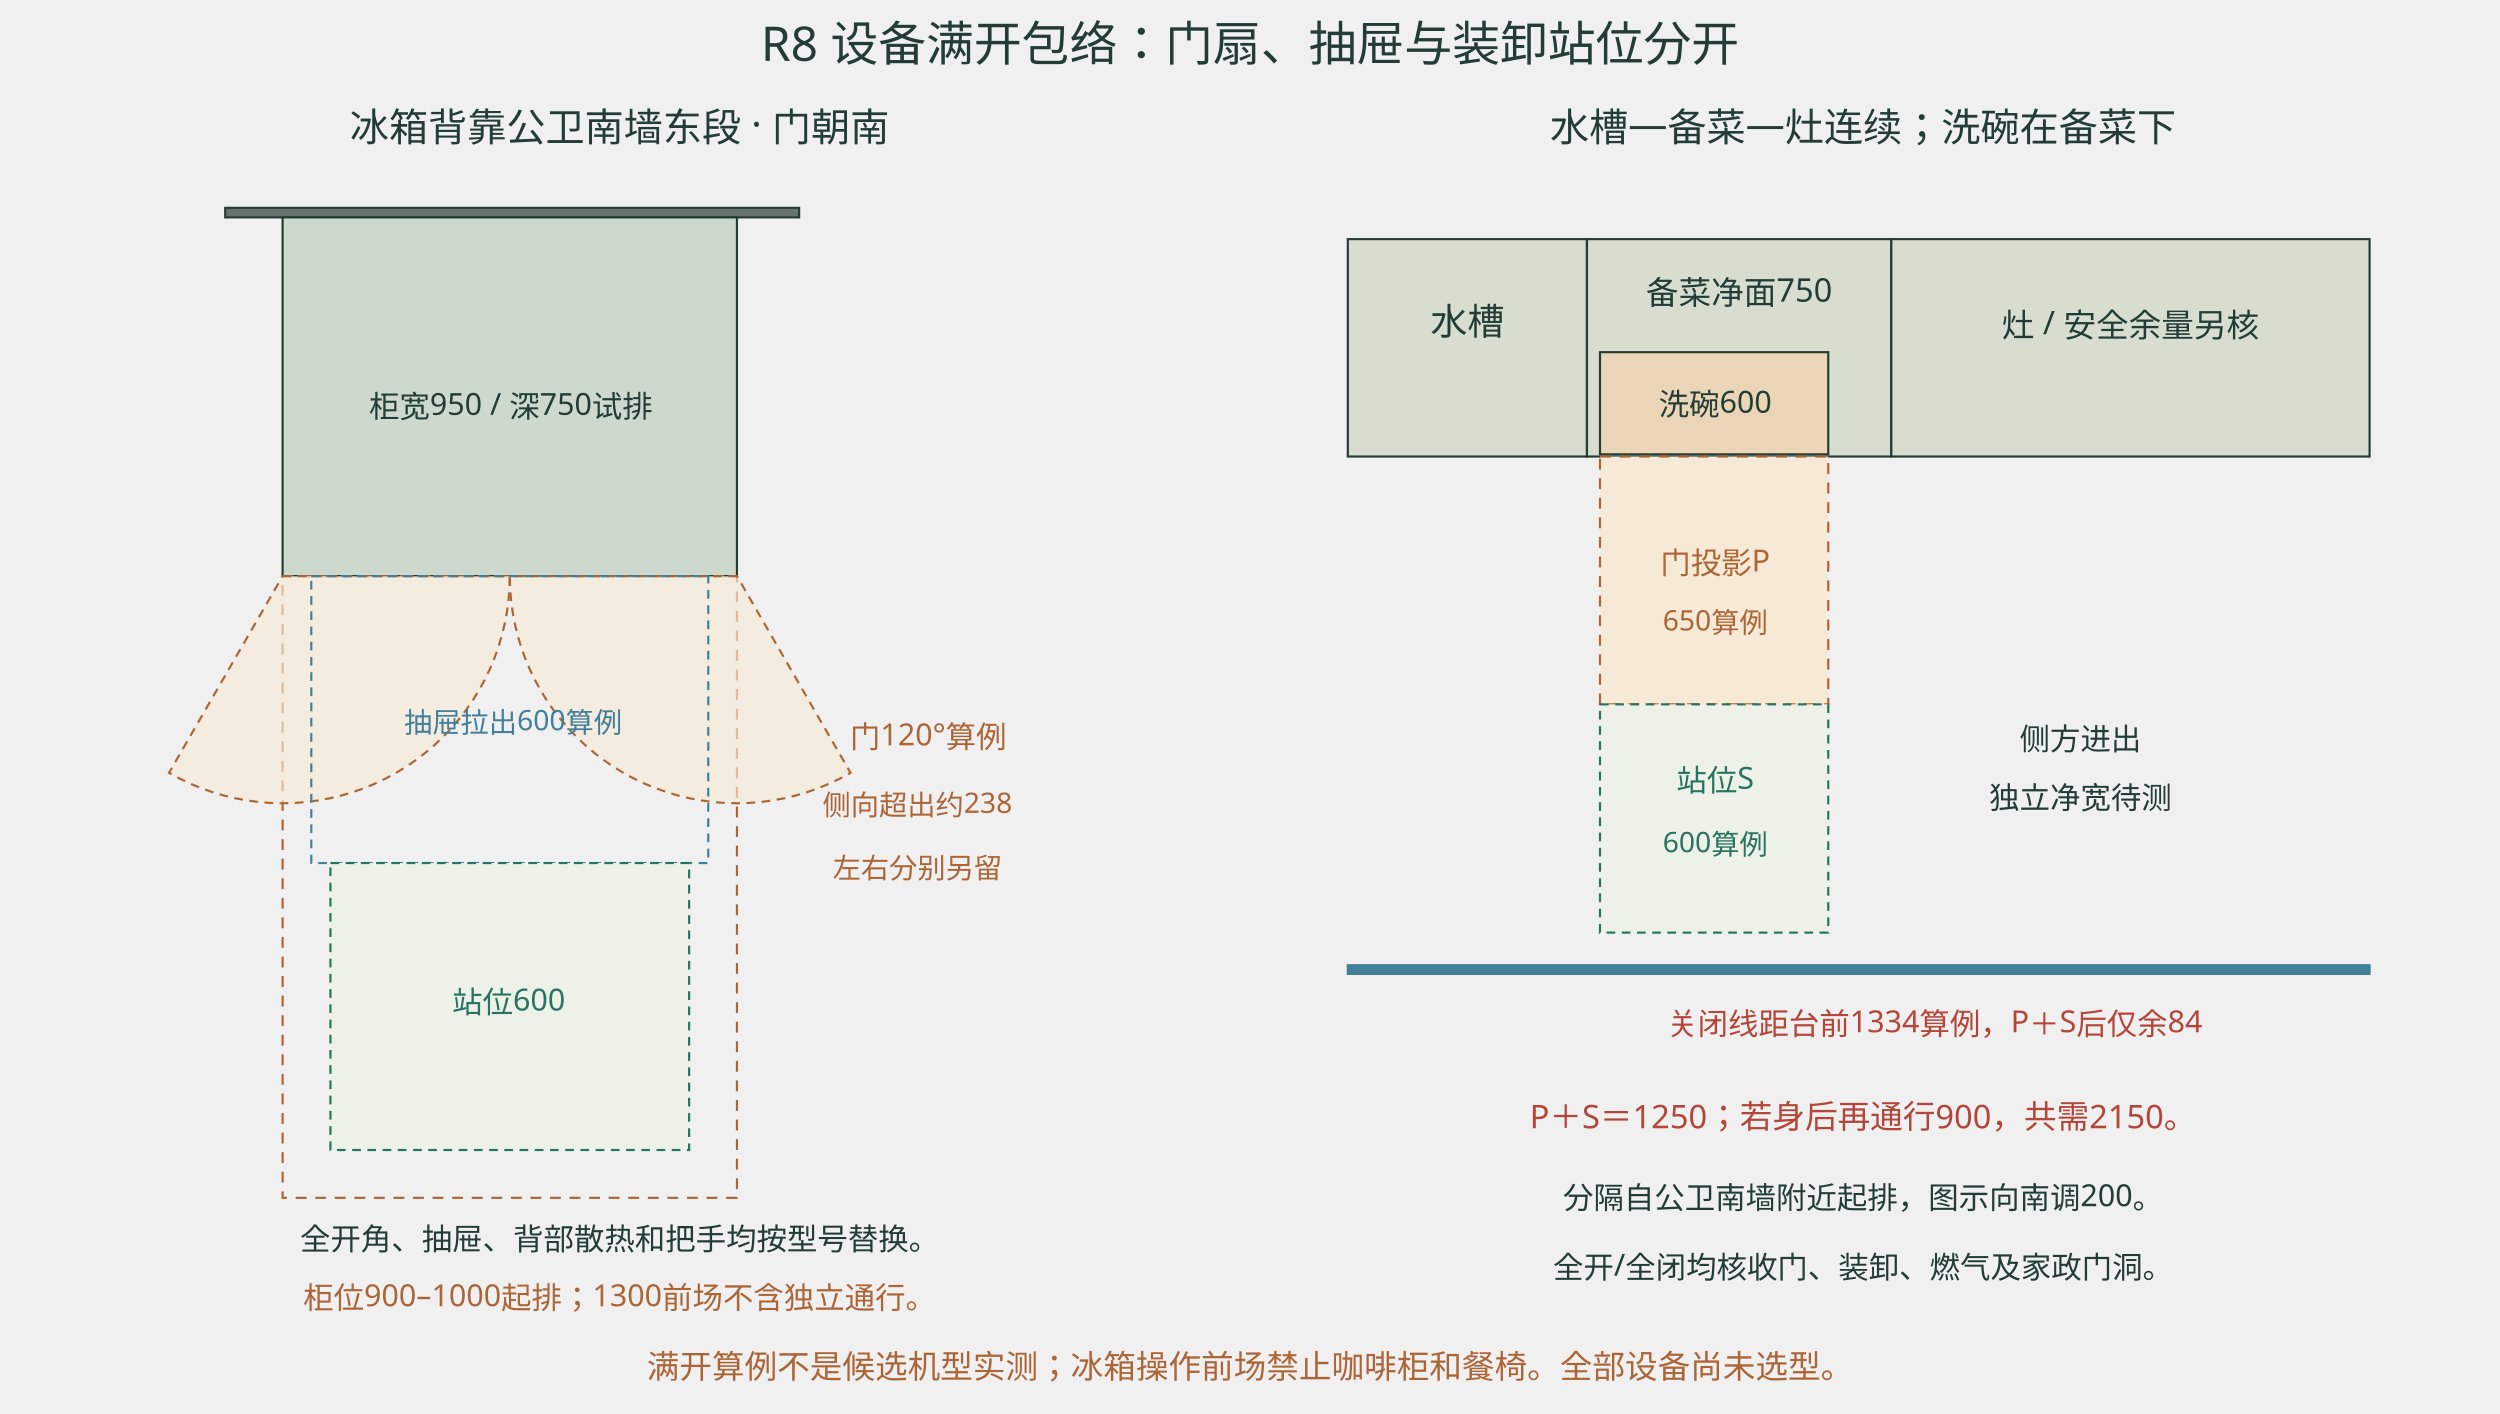
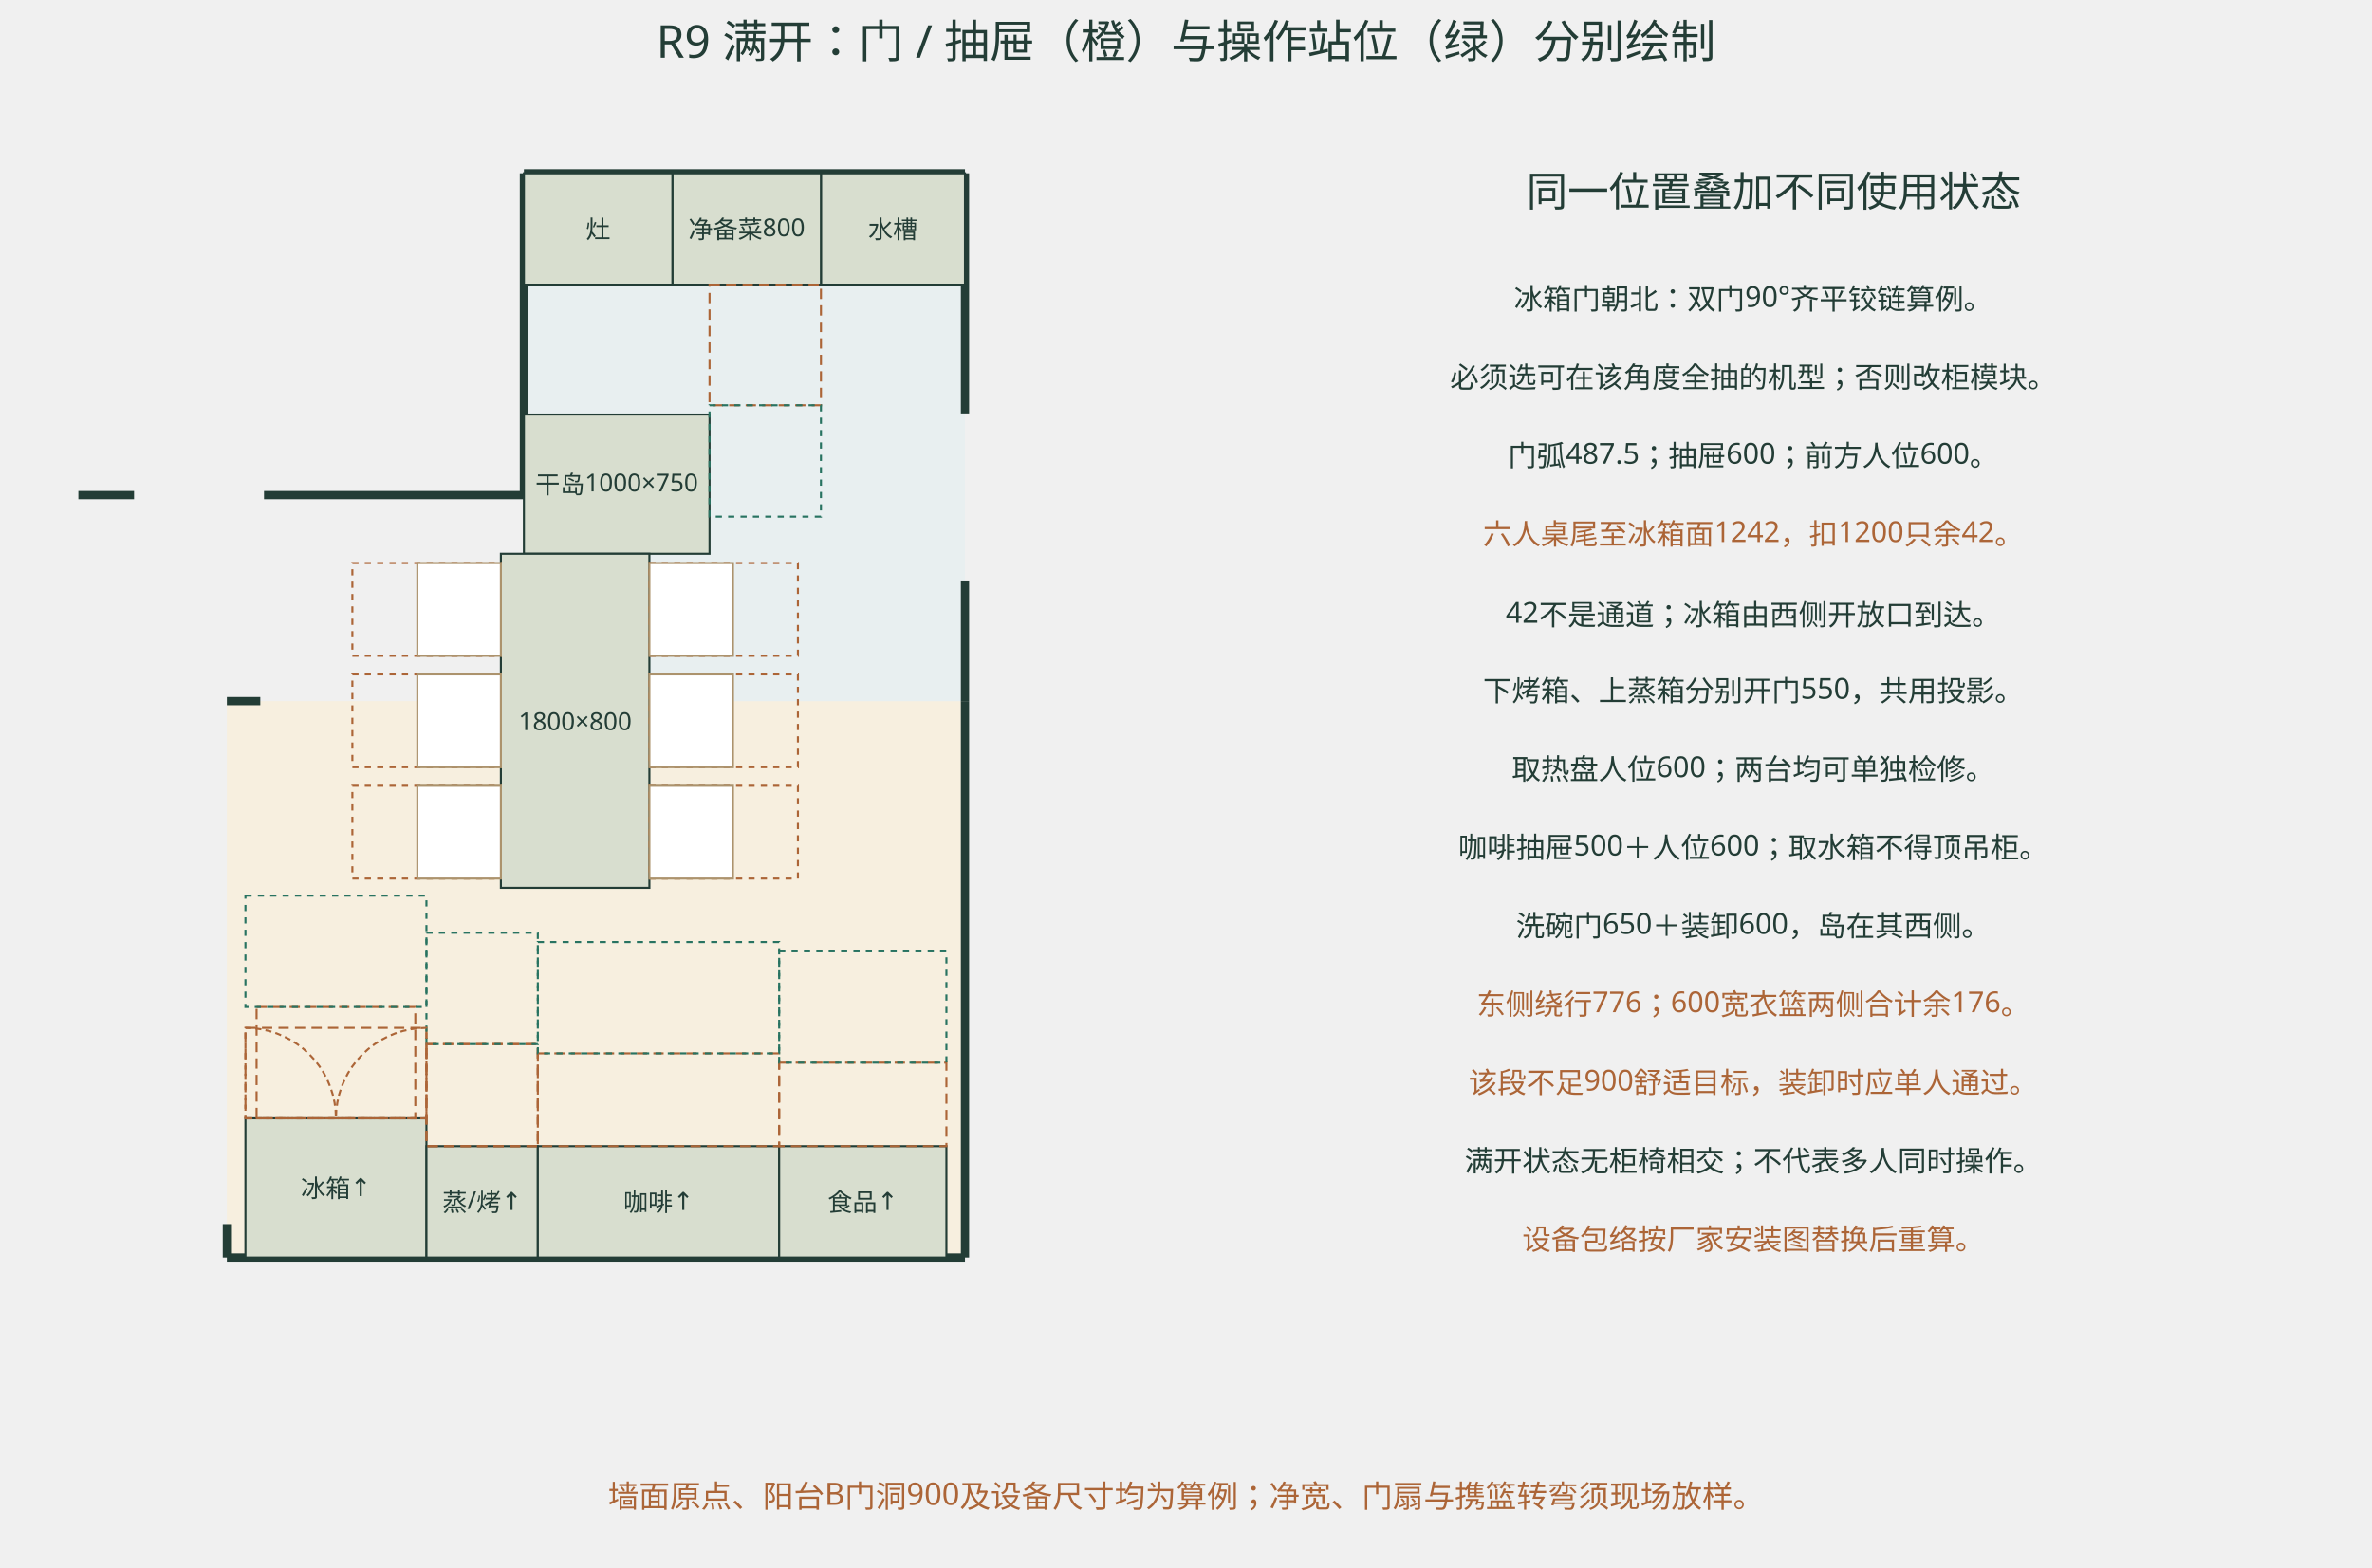
- <svg xmlns="http://www.w3.org/2000/svg" viewBox="0 0 1150 650" role="img" aria-label="R8 设备满开包络：门扇、抽屉与装卸站位分开">
-   <defs>
-     <marker id="route-arrow" markerWidth="7" markerHeight="7" refX="5" refY="3" orient="auto">
-       <path d="M0 0L6 3L0 6Z" fill="#287361" />
-     </marker>
-   </defs>
+ <svg xmlns="http://www.w3.org/2000/svg" viewBox="0 0 1150 760" role="img" aria-label="R9 满开：门 / 抽屉（橙）与操作站位（绿）分别绘制">
  <g font-family="Microsoft YaHei, sans-serif">
-     <text x="575" y="28" font-size="22" fill="#233d36" text-anchor="middle">R8 设备满开包络：门扇、抽屉与装卸站位分开</text>
-     <text x="285" y="65" font-size="18" fill="#233d36" text-anchor="middle">冰箱背靠公卫南墙东段 · 门朝南</text>
-     <rect x="103.6" y="95.6" width="264.0" height="4.4" fill="#68736b" stroke="#233d36" stroke-dasharray="" />
-     <rect x="130.0" y="100.0" width="209.0" height="165.0" fill="#ccd9cc" stroke="#233d36" stroke-dasharray="" />
-     <text x="235" y="192" font-size="14" fill="#233d36" text-anchor="middle">柜宽950 / 深750试排</text>
-     <rect x="130.0" y="265.0" width="209.0" height="286.0" fill="none" stroke="#ac6537" stroke-dasharray="5 4" />
-     <polygon points="130.00,265.00 234.50,265.00 234.36,270.47 233.93,275.92 233.21,281.35 232.22,286.73 230.94,292.05 229.39,297.29 227.56,302.45 225.47,307.50 223.11,312.44 220.50,317.25 217.64,321.91 214.54,326.42 211.21,330.76 207.66,334.92 203.89,338.89 199.92,342.66 195.76,346.21 191.42,349.54 186.91,352.64 182.25,355.50 177.44,358.11 172.50,360.47 167.45,362.56 162.29,364.39 157.05,365.94 151.73,367.22 146.35,368.21 140.92,368.93 135.47,369.36 130.00,369.50 124.53,369.36 119.08,368.93 113.65,368.21 108.27,367.22 102.95,365.94 97.71,364.39 92.55,362.56 87.50,360.47 82.56,358.11 77.75,355.50 130.00,265.00" fill="#f6e9d6" fill-opacity=".65" stroke="#ac6537" stroke-dasharray="4 3" />
-     <polygon points="339.00,265.00 234.50,265.00 234.64,270.47 235.07,275.92 235.79,281.35 236.78,286.73 238.06,292.05 239.61,297.29 241.44,302.45 243.53,307.50 245.89,312.44 248.50,317.25 251.36,321.91 254.46,326.42 257.79,330.76 261.34,334.92 265.11,338.89 269.08,342.66 273.24,346.21 277.58,349.54 282.09,352.64 286.75,355.50 291.56,358.11 296.50,360.47 301.55,362.56 306.71,364.39 311.95,365.94 317.27,367.22 322.65,368.21 328.08,368.93 333.53,369.36 339.00,369.50 344.47,369.36 349.92,368.93 355.35,368.21 360.73,367.22 366.05,365.94 371.29,364.39 376.45,362.56 381.50,360.47 386.44,358.11 391.25,355.50 339.00,265.00" fill="#f6e9d6" fill-opacity=".65" stroke="#ac6537" stroke-dasharray="4 3" />
-     <rect x="143.2" y="265.0" width="182.6" height="132.0" fill="none" stroke="#427f9a" stroke-dasharray="4 3" />
-     <text x="236" y="337" font-size="13" fill="#427f9a" text-anchor="middle">抽屉拉出600算例</text>
-     <rect x="152.0" y="397.0" width="165.0" height="132.0" fill="#eef1e7" stroke="#287361" stroke-dasharray="4 3" />
-     <text x="234" y="466" font-size="14" fill="#287361" text-anchor="middle">站位600</text>
-     <text x="427" y="344" font-size="14" fill="#ac6537" text-anchor="middle">门120°算例</text>
-     <text x="422" y="375" font-size="13" fill="#ac6537" text-anchor="middle">侧向超出约238</text>
-     <text x="422" y="404" font-size="13" fill="#ac6537" text-anchor="middle">左右分别另留</text>
-     <text x="285" y="575" font-size="14" fill="#233d36" text-anchor="middle">全开角、抽屉、背部散热和把手均按型号替换。</text>
-     <text x="285" y="602" font-size="14" fill="#ac6537" text-anchor="middle">柜位900–1000起排；1300前场不含独立通行。</text>
-     <text x="857" y="65" font-size="18" fill="#233d36" text-anchor="middle">水槽—备菜—灶连续；洗碗在备菜下</text>
-     <rect x="620" y="110" width="110" height="100" fill="#d8decf" stroke="#233d36" stroke-dasharray="" />
-     <text x="675" y="154" font-size="17" fill="#233d36" text-anchor="middle">水槽</text>
-     <rect x="730" y="110" width="140" height="100" fill="#d8decf" stroke="#233d36" stroke-dasharray="" />
-     <text x="800" y="140" font-size="15" fill="#233d36" text-anchor="middle">备菜净面750</text>
-     <rect x="736" y="162" width="105" height="47" fill="#ead5b7" stroke="#233d36" stroke-dasharray="" />
-     <text x="789" y="191" font-size="14" fill="#233d36" text-anchor="middle">洗碗600</text>
-     <rect x="870" y="110" width="220" height="100" fill="#d8decf" stroke="#233d36" stroke-dasharray="" />
-     <text x="980" y="155" font-size="15" fill="#233d36" text-anchor="middle">灶 / 安全余量另核</text>
-     <rect x="736" y="210" width="105" height="114" fill="#f6e9d6" stroke="#ac6537" stroke-dasharray="5 4" />
-     <text x="789" y="264" font-size="14" fill="#ac6537" text-anchor="middle">门投影P</text>
-     <text x="789" y="290" font-size="13" fill="#ac6537" text-anchor="middle">650算例</text>
-     <rect x="736" y="324" width="105" height="105" fill="#eef1e7" stroke="#287361" stroke-dasharray="4 3" />
-     <text x="789" y="364" font-size="14" fill="#287361" text-anchor="middle">站位S</text>
-     <text x="789" y="392" font-size="13" fill="#287361" text-anchor="middle">600算例</text>
-     <rect x="620" y="444" width="470" height="4" fill="#427f9a" stroke="#427f9a" stroke-dasharray="" />
-     <text x="890" y="476" font-size="14" fill="#b34539" text-anchor="middle">关闭线距台前1334算例，P＋S后仅余84</text>
-     <text x="957" y="345" font-size="14" fill="#233d36" text-anchor="middle">侧方进出</text>
-     <text x="957" y="372" font-size="14" fill="#233d36" text-anchor="middle">独立净宽待测</text>
-     <text x="857" y="519" font-size="15" fill="#b34539" text-anchor="middle">P＋S＝1250；若身后再通行900，共需2150。</text>
-     <text x="857" y="556" font-size="14" fill="#233d36" text-anchor="middle">分隔自公卫南墙附近起排，图示向南调200。</text>
-     <text x="857" y="588" font-size="14" fill="#233d36" text-anchor="middle">全开/全闭均核收门、装卸、燃气及家政门洞。</text>
-     <text x="575" y="634" font-size="15" fill="#ac6537" text-anchor="middle">满开算例不是候选机型实测；冰箱操作前场禁止咖啡柜和餐椅。全部设备尚未选型。</text>
+     <text x="575.0" y="28" font-size="22" fill="#233d36" text-anchor="middle">R9 满开：门 / 抽屉（橙）与操作站位（绿）分别绘制</text>
+     <rect x="110.0" y="340.0" width="357.84" height="269.82" fill="#f7efdf" stroke="none" stroke-dasharray="" />
+     <rect x="254.0" y="84.04" width="213.84" height="255.96" fill="#e8eff0" stroke="none" stroke-dasharray="" />
+     <g data-wall="bath_south_west" data-retained="true">
+       <polyline points="38.0,240.1 65.0,240.1" fill="none" stroke="#233d36" stroke-width="4" stroke-dasharray="" />
+     </g>
+     <g data-wall="bath_south_east" data-retained="true">
+       <polyline points="128.0,240.1 254.0,240.1" fill="none" stroke="#233d36" stroke-width="4" stroke-dasharray="" />
+     </g>
+     <g data-wall="bath_east" data-retained="true">
+       <polyline points="254.0,84.04 254.0,240.1" fill="none" stroke="#233d36" stroke-width="4" stroke-dasharray="" />
+     </g>
+     <g data-wall="kitchen_north" data-retained="true">
+       <polyline points="254.0,84.04 467.84,84.04" fill="none" stroke="#233d36" stroke-width="4" stroke-dasharray="" />
+     </g>
+     <g data-wall="balcony_divider_north" data-retained="true">
+       <polyline points="467.84,84.04 467.84,200.5" fill="none" stroke="#233d36" stroke-width="4" stroke-dasharray="" />
+     </g>
+     <g data-wall="balcony_divider_south" data-retained="true">
+       <polyline points="467.84,281.5 467.84,340.0" fill="none" stroke="#233d36" stroke-width="4" stroke-dasharray="" />
+     </g>
+     <g data-wall="dining_north_end" data-retained="true">
+       <polyline points="110.0,340.0 126.2,340.0" fill="none" stroke="#233d36" stroke-width="4" stroke-dasharray="" />
+     </g>
+     <g data-wall="dining_east" data-retained="true">
+       <polyline points="467.84,340.0 467.84,609.82" fill="none" stroke="#233d36" stroke-width="4" stroke-dasharray="" />
+     </g>
+     <g data-wall="cd" data-retained="true">
+       <polyline points="110.0,609.82 467.84,609.82" fill="none" stroke="#233d36" stroke-width="4" stroke-dasharray="" />
+     </g>
+     <g data-wall="dining_west_south_end" data-retained="true">
+       <polyline points="110.0,593.62 110.0,609.82" fill="none" stroke="#233d36" stroke-width="4" stroke-dasharray="" />
+     </g>
+     <g data-object="sink">
+       <rect x="398.0" y="84.04" width="69.84" height="54.0" fill="#d8decf" stroke="#233d36" stroke-dasharray="" />
+     </g>
+     <text x="432.92" y="115.54" font-size="12" fill="#233d36" text-anchor="middle">水槽</text>
+     <g data-object="prep">
+       <rect x="326.0" y="84.04" width="72.0" height="54.0" fill="#d8decf" stroke="#233d36" stroke-dasharray="" />
+     </g>
+     <text x="362.0" y="115.54" font-size="12" fill="#233d36" text-anchor="middle">净备菜800</text>
+     <g data-object="hob">
+       <rect x="254.0" y="84.04" width="72.0" height="54.0" fill="#d8decf" stroke="#233d36" stroke-dasharray="" />
+     </g>
+     <text x="290.0" y="115.54" font-size="12" fill="#233d36" text-anchor="middle">灶</text>
+     <g data-object="island">
+       <rect x="254.0" y="201.04" width="90.0" height="67.5" fill="#d8decf" stroke="#233d36" stroke-dasharray="" />
+     </g>
+     <text x="299.0" y="239.29" font-size="12" fill="#233d36" text-anchor="middle">干岛1000×750</text>
+     <g data-object="table6">
+       <rect x="242.84" y="268.54" width="72.0" height="162.0" fill="#d8decf" stroke="#233d36" stroke-dasharray="" />
+     </g>
+     <text x="278.84" y="354.04" font-size="12" fill="#233d36" text-anchor="middle">1800×800</text>
+     <g data-object="fridge">
+       <rect x="119.0" y="542.32" width="87.75" height="67.5" fill="#d8decf" stroke="#233d36" stroke-dasharray="" />
+     </g>
+     <text x="162.875" y="580.57" font-size="12" fill="#233d36" text-anchor="middle">冰箱↑</text>
+     <g data-object="tower">
+       <rect x="206.75" y="555.82" width="54.0" height="54.0" fill="#d8decf" stroke="#233d36" stroke-dasharray="" />
+     </g>
+     <text x="233.75" y="587.32" font-size="12" fill="#233d36" text-anchor="middle">蒸/烤↑</text>
+     <g data-object="coffee">
+       <rect x="260.75" y="555.82" width="117.0" height="54.0" fill="#d8decf" stroke="#233d36" stroke-dasharray="" />
+     </g>
+     <text x="319.25" y="587.32" font-size="12" fill="#233d36" text-anchor="middle">咖啡↑</text>
+     <g data-object="pantry">
+       <rect x="377.75" y="555.82" width="81.09" height="54.0" fill="#d8decf" stroke="#233d36" stroke-dasharray="" />
+     </g>
+     <text x="418.295" y="587.32" font-size="12" fill="#233d36" text-anchor="middle">食品↑</text>
+     <rect x="170.84" y="273.04" width="72.0" height="45.0" fill="none" stroke="#ac6537" stroke-dasharray="3 3" />
+     <rect x="170.84" y="327.04" width="72.0" height="45.0" fill="none" stroke="#ac6537" stroke-dasharray="3 3" />
+     <rect x="170.84" y="381.04" width="72.0" height="45.0" fill="none" stroke="#ac6537" stroke-dasharray="3 3" />
+     <rect x="314.84" y="273.04" width="72.0" height="45.0" fill="none" stroke="#ac6537" stroke-dasharray="3 3" />
+     <rect x="314.84" y="327.04" width="72.0" height="45.0" fill="none" stroke="#ac6537" stroke-dasharray="3 3" />
+     <rect x="314.84" y="381.04" width="72.0" height="45.0" fill="none" stroke="#ac6537" stroke-dasharray="3 3" />
+     <rect x="202.34" y="273.04" width="40.5" height="45.0" fill="#fff" stroke="#ac936d" stroke-dasharray="" />
+     <rect x="202.34" y="327.04" width="40.5" height="45.0" fill="#fff" stroke="#ac936d" stroke-dasharray="" />
+     <rect x="202.34" y="381.04" width="40.5" height="45.0" fill="#fff" stroke="#ac936d" stroke-dasharray="" />
+     <rect x="314.84" y="273.04" width="40.5" height="45.0" fill="#fff" stroke="#ac936d" stroke-dasharray="" />
+     <rect x="314.84" y="327.04" width="40.5" height="45.0" fill="#fff" stroke="#ac936d" stroke-dasharray="" />
+     <rect x="314.84" y="381.04" width="40.5" height="45.0" fill="#fff" stroke="#ac936d" stroke-dasharray="" />
+     <rect x="119.0" y="498.445" width="87.75" height="43.875" fill="none" stroke="#ac6537" stroke-dasharray="5 3" />
+     <rect x="124.4" y="488.32" width="76.95" height="54.0" fill="none" stroke="#ac6537" stroke-dasharray="5 3" />
+     <rect x="206.75" y="506.32" width="54.0" height="49.5" fill="none" stroke="#ac6537" stroke-dasharray="5 3" />
+     <rect x="206.75" y="506.32" width="54.0" height="49.5" fill="none" stroke="#ac6537" stroke-dasharray="5 3" />
+     <rect x="260.75" y="510.82" width="117.0" height="45.0" fill="none" stroke="#ac6537" stroke-dasharray="5 3" />
+     <rect x="377.75" y="515.32" width="81.09" height="40.5" fill="none" stroke="#ac6537" stroke-dasharray="5 3" />
+     <rect x="344.0" y="138.04" width="54.0" height="58.5" fill="none" stroke="#ac6537" stroke-dasharray="5 3" />
+     <rect x="119.0" y="434.32" width="87.75" height="54.0" fill="none" stroke="#287361" stroke-dasharray="3 3" />
+     <rect x="206.75" y="452.32" width="54.0" height="54.0" fill="none" stroke="#287361" stroke-dasharray="3 3" />
+     <rect x="260.75" y="456.82" width="117.0" height="54.0" fill="none" stroke="#287361" stroke-dasharray="3 3" />
+     <rect x="377.75" y="461.32" width="81.09" height="54.0" fill="none" stroke="#287361" stroke-dasharray="3 3" />
+     <rect x="344.0" y="196.54" width="54.0" height="54.0" fill="none" stroke="#287361" stroke-dasharray="3 3" />
+     <polyline points="119.0,542.32 162.875,542.32 162.708,538.496 162.208,534.701 161.38,530.964 160.229,527.314 158.764,523.778 156.997,520.382 154.94,517.154 152.61,514.118 150.024,511.296 147.202,508.71 144.166,506.38 140.938,504.323 137.542,502.556 134.006,501.091 130.356,499.94 126.619,499.112 122.824,498.612 119.0,498.445 119.0,542.32" fill="none" stroke="#ac6537" stroke-width="1" stroke-dasharray="3 2" />
+     <polyline points="206.75,542.32 162.875,542.32 163.042,538.496 163.542,534.701 164.37,530.964 165.521,527.314 166.986,523.778 168.753,520.382 170.81,517.154 173.14,514.118 175.726,511.296 178.548,508.71 181.584,506.38 184.812,504.323 188.208,502.556 191.744,501.091 195.394,499.94 199.131,499.112 202.926,498.612 206.75,498.445 206.75,542.32" fill="none" stroke="#ac6537" stroke-width="1" stroke-dasharray="3 2" />
+     <text x="860" y="100" font-size="20" fill="#233d36" text-anchor="middle">同一位置叠加不同使用状态</text>
+     <text x="850" y="150" font-size="14" fill="#233d36" text-anchor="middle">冰箱门朝北：双门90°齐平铰链算例。</text>
+     <text x="850" y="188" font-size="14" fill="#233d36" text-anchor="middle">必须选可在该角度全抽的机型；否则改柜模块。</text>
+     <text x="850" y="226" font-size="14" fill="#233d36" text-anchor="middle">门弧487.5；抽屉600；前方人位600。</text>
+     <text x="850" y="264" font-size="14" fill="#ac6537" text-anchor="middle">六人桌尾至冰箱面1242，扣1200只余42。</text>
+     <text x="850" y="302" font-size="14" fill="#233d36" text-anchor="middle">42不是通道；冰箱由西侧开放口到达。</text>
+     <text x="850" y="340" font-size="14" fill="#233d36" text-anchor="middle">下烤箱、上蒸箱分别开门550，共用投影。</text>
+     <text x="850" y="378" font-size="14" fill="#233d36" text-anchor="middle">取热盘人位600；两台均可单独检修。</text>
+     <text x="850" y="416" font-size="14" fill="#233d36" text-anchor="middle">咖啡抽屉500＋人位600；取水箱不得顶吊柜。</text>
+     <text x="850" y="454" font-size="14" fill="#233d36" text-anchor="middle">洗碗门650＋装卸600，岛在其西侧。</text>
+     <text x="850" y="492" font-size="14" fill="#ac6537" text-anchor="middle">东侧绕行776；600宽衣篮两侧合计余176。</text>
+     <text x="850" y="530" font-size="14" fill="#ac6537" text-anchor="middle">该段不足900舒适目标，装卸时应单人通过。</text>
+     <text x="850" y="568" font-size="14" fill="#233d36" text-anchor="middle">满开状态无柜椅相交；不代表多人同时操作。</text>
+     <text x="850" y="606" font-size="14" fill="#ac6537" text-anchor="middle">设备包络按厂家安装图替换后重算。</text>
+     <text x="575" y="731" font-size="15" fill="#ac6537" text-anchor="middle">墙面原点、阳台B门洞900及设备尺寸均为算例；净宽、门扇与携篮转弯须现场放样。</text>
  </g>
</svg>
